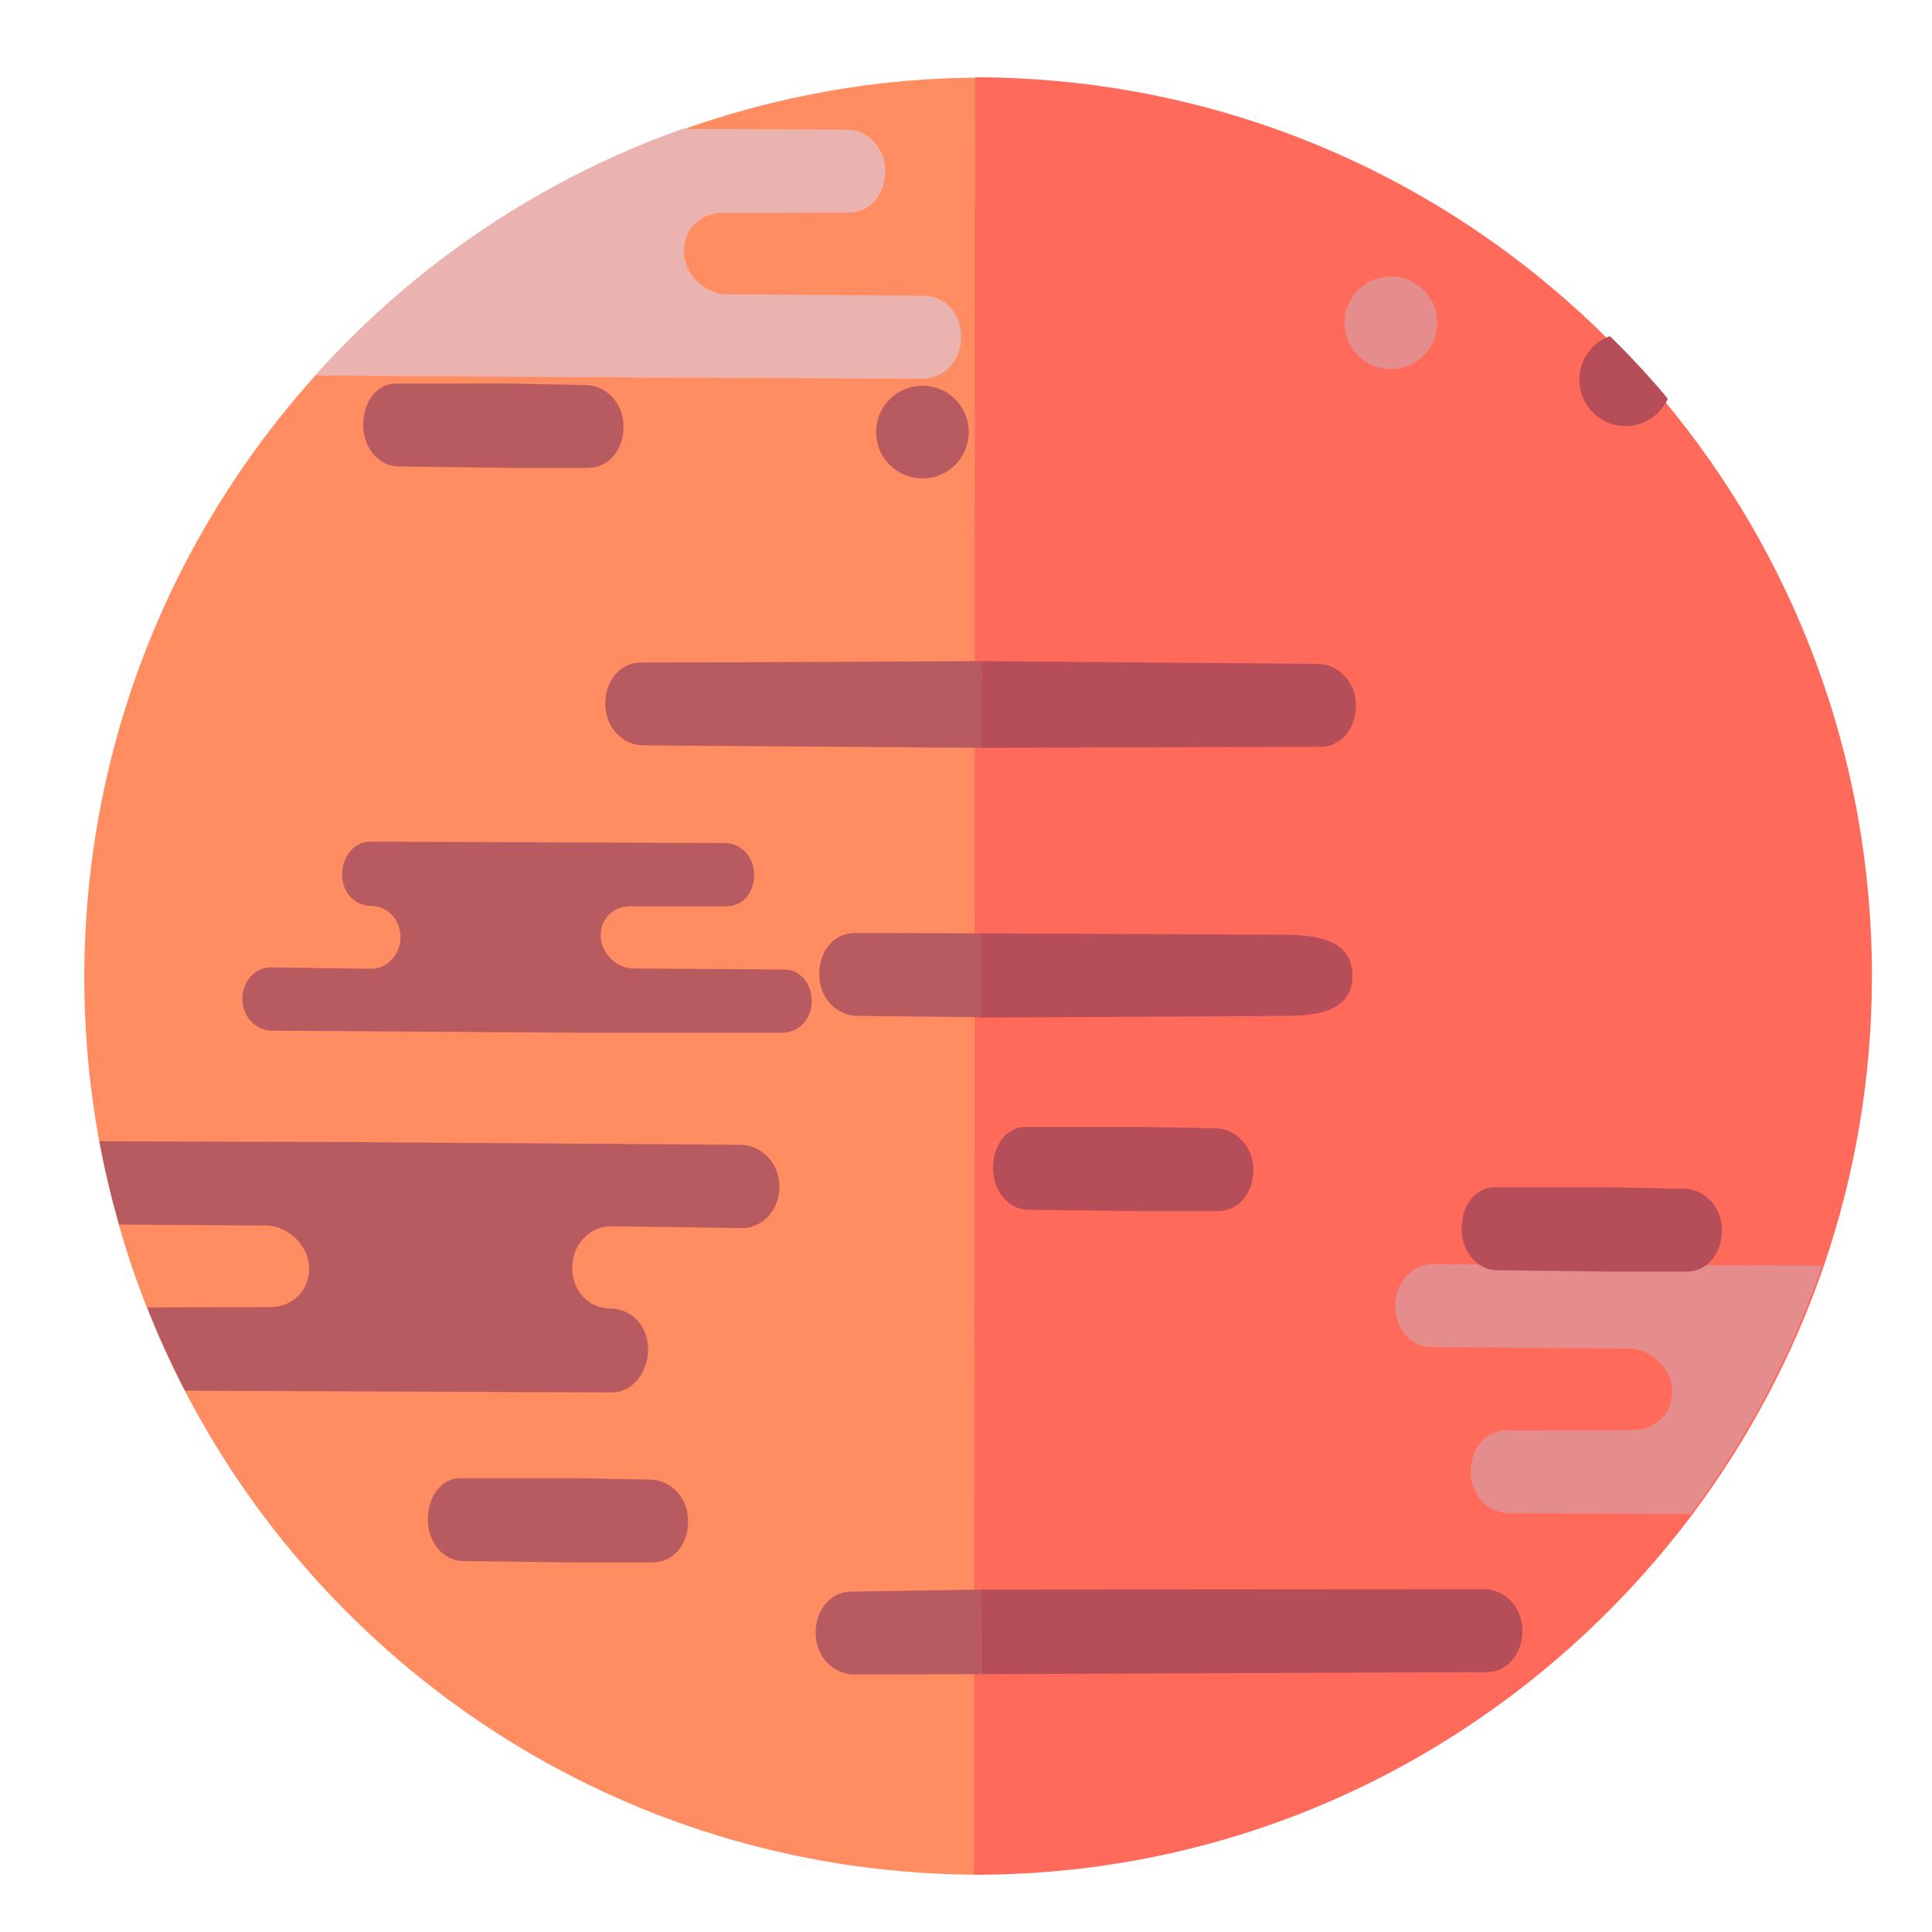
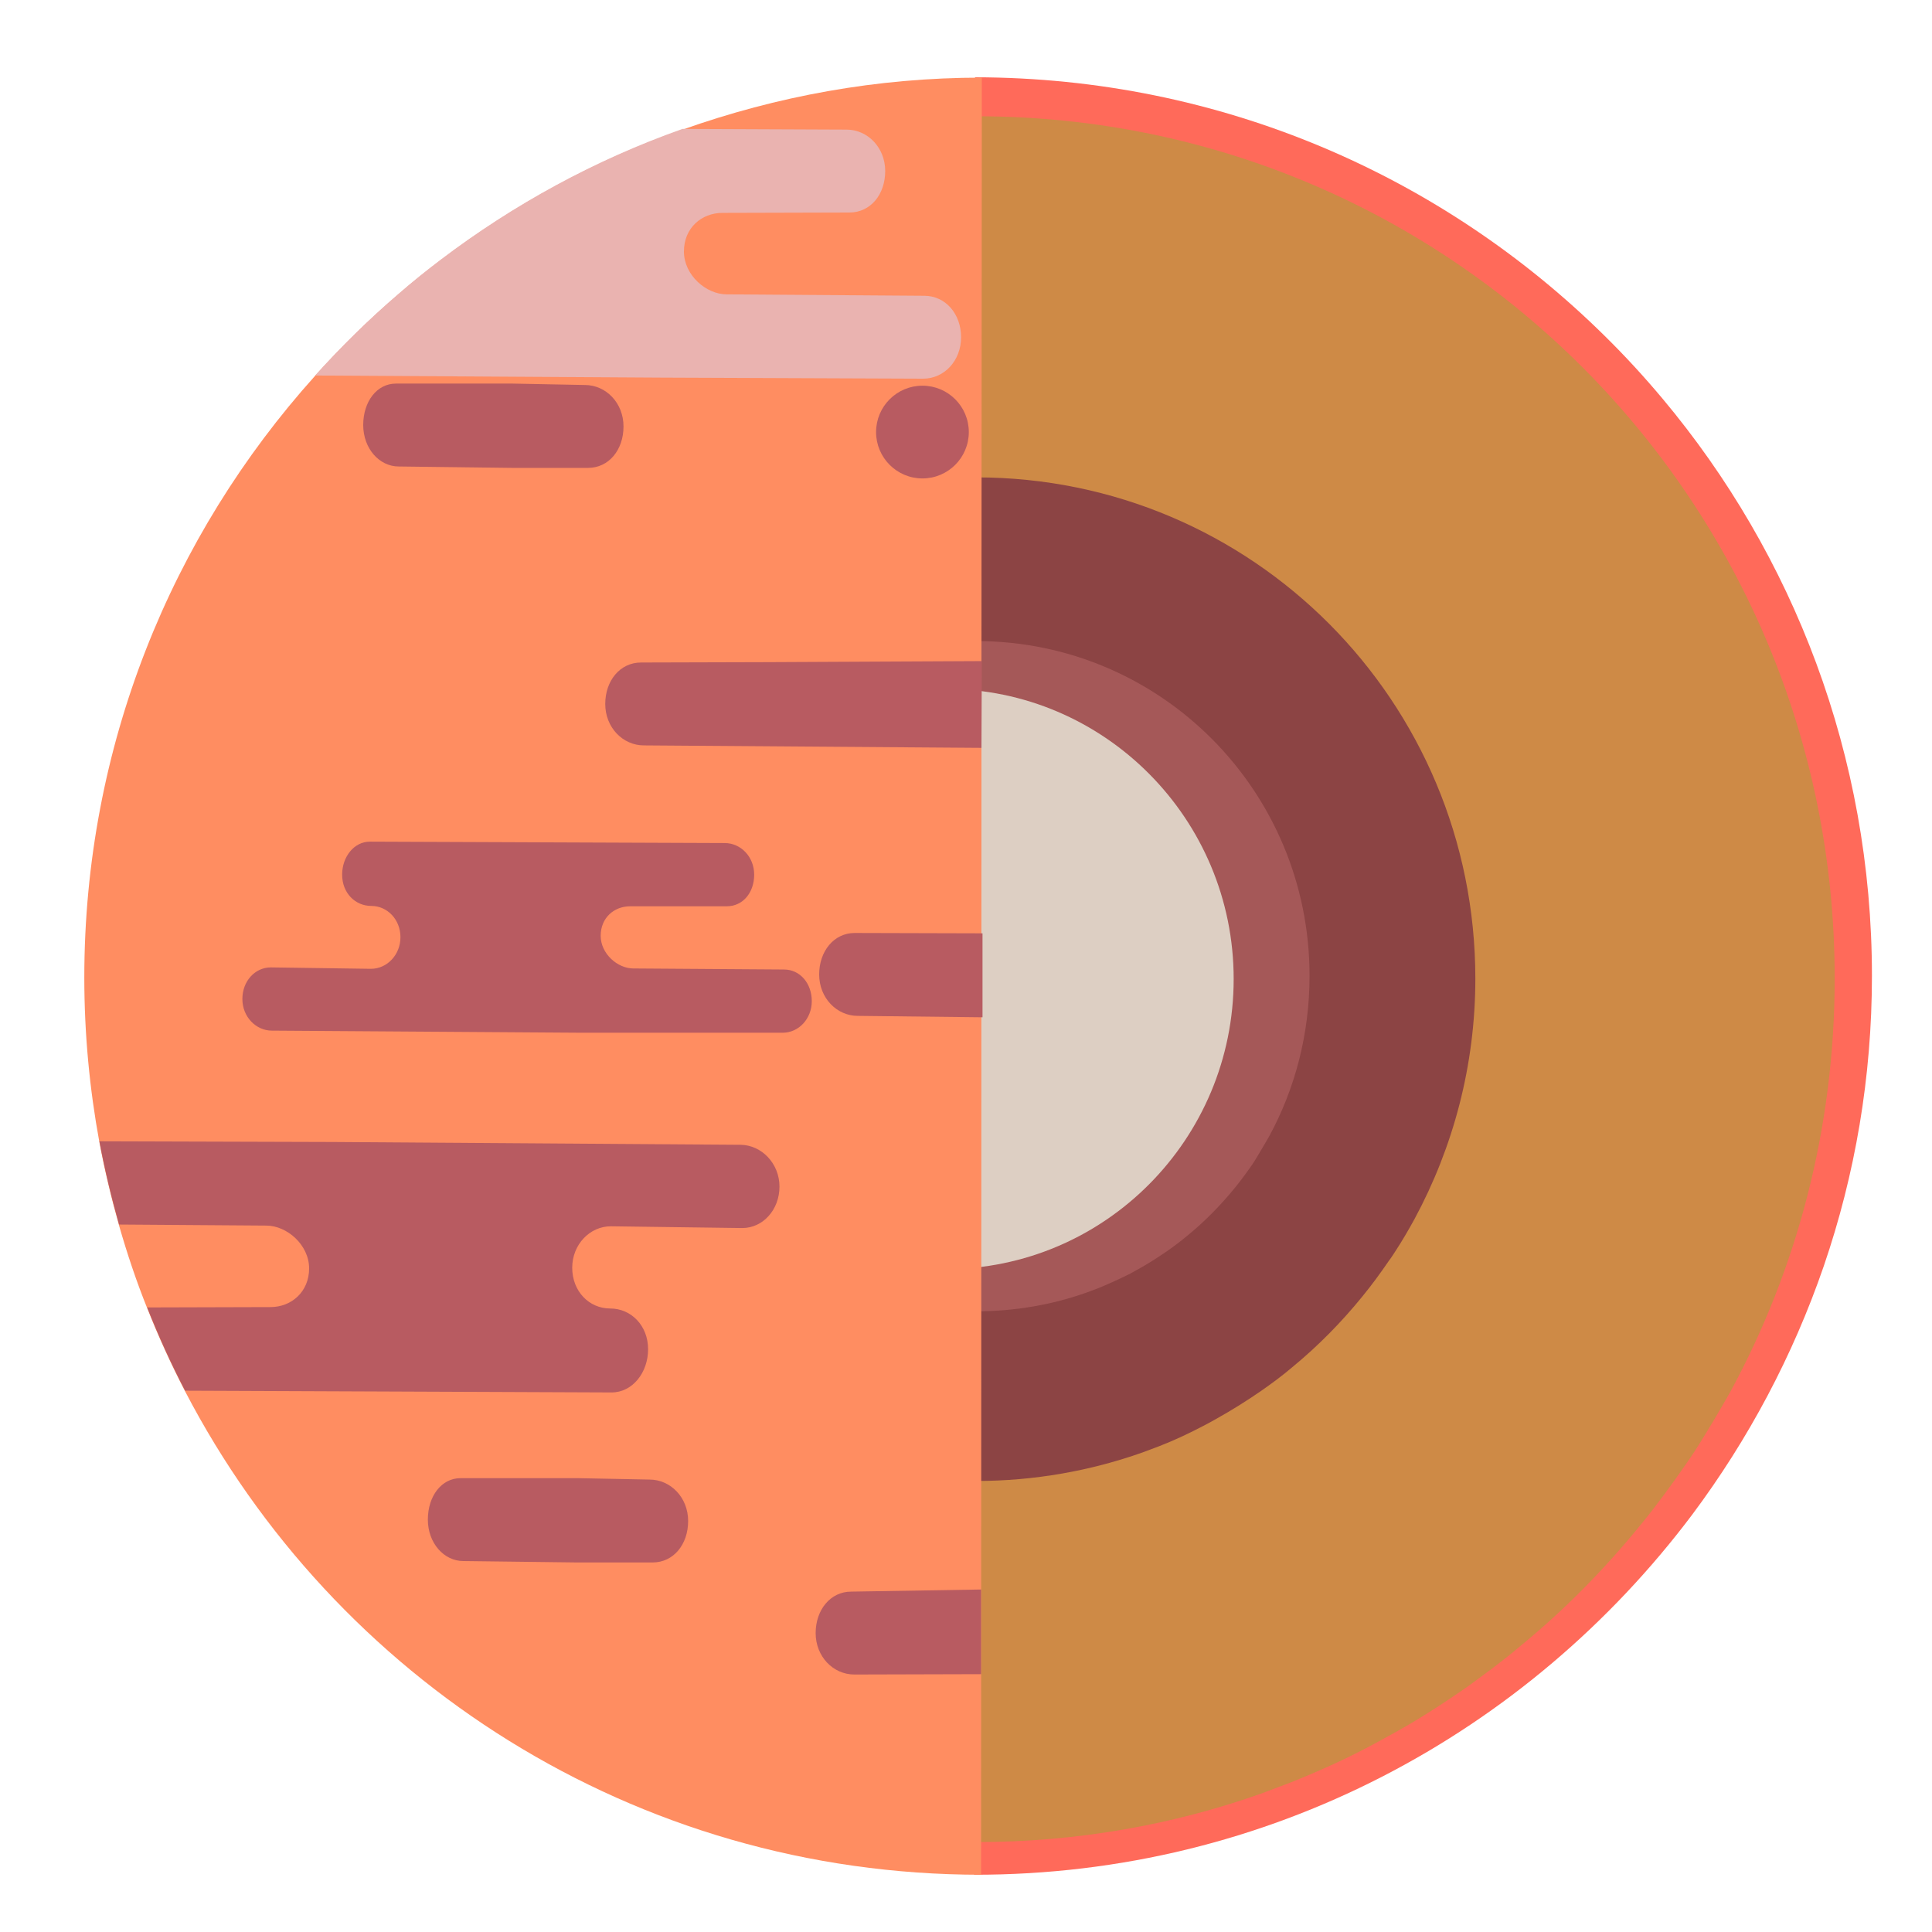
- <svg xmlns="http://www.w3.org/2000/svg" version="1.1" id="Layer_1" x="0px" y="0px" viewBox="120 20 550 550" style="enable-background:new 0 0 800 600;" xml:space="preserve">
+ <svg xmlns="http://www.w3.org/2000/svg" version="1.1" id="Layer_1" x="0px" y="0px" viewBox="0 0 550 550" style="enable-background:new 0 0 550 550;" xml:space="preserve">
  <style type="text/css">
- 	.st0{fill:#FF8D61;}
- 	.st1{fill:#FF6A5A;}
- 	.st2{fill:#B85B61;}
- 	.st3{fill:#EAB3B0;}
- 	.st4{fill:#B54E58;}
- 	.st5{fill:#E58C8C;}
+ 	.st0{fill:#FF6A5A;}
+ 	.st1{fill:#CE8A46;}
+ 	.st2{fill:#8C4444;}
+ 	.st3{fill:#A55858;}
+ 	.st4{fill:#DDCFC3;}
+ 	.st5{fill:#FF8D61;}
+ 	.st6{fill:#B85B61;}
+ 	.st7{fill:#EAB3B0;}
+ 	.st8{display:none;fill:#B54E58;}
+ 	.st9{display:none;fill:#E58C8C;}
</style>
  <g>
-     <path class="st0" d="M399.4,232.9l-0.1,320.8c-98.8,0-184-55.8-226.6-137.6c-4-7.7-7.6-15.6-10.8-23.7c-3.1-7.7-5.7-15.5-8-23.5   c-2.2-7.8-4.1-15.7-5.6-23.7c-2.8-15.2-4.3-30.9-4.3-46.9c0-65.8,24.8-125.8,65.6-171.2c0,0,0,0,0,0c7.4-8.2,15.3-16,23.7-23.2   c3.9-3.4,8-6.7,12.1-9.8c20.7-15.7,43.9-28.4,68.8-37.2c0,0,0,0,0.1,0c26.8-9.5,55.3-14.8,85.2-14.8l-0.1,166.2L399.4,232.9z" />
+     <path class="st0" d="M532.9,277.8c0,28.9-4.8,56.6-13.7,82.6c-8.8,25.6-21.5,49.4-37.4,70.7C435,493.4,361.1,533.8,277.3,533.7   L277.6,22c70,0.1,133.1,28.1,179.2,73.6c5.8,5.7,11.3,11.7,16.5,17.9C510.5,157.9,532.9,215.2,532.9,277.8z" />
  </g>
  <g>
-     <path class="st1" d="M652.9,297.8c0,28.9-4.8,56.6-13.7,82.6c-8.8,25.6-21.5,49.4-37.4,70.7C555,513.4,481.1,553.8,397.3,553.7   L397.6,42c70,0.1,133.1,28.1,179.2,73.6c5.8,5.7,11.3,11.7,16.5,17.9C630.5,177.9,652.9,235.2,652.9,297.8z" />
+     <path class="st1" d="M278.1,524.4c28.4,0,55.9-4.9,81.2-13.9c2.7-1,5.5-2.1,8.2-3.1c7.5-3,14.9-6.3,22.1-10.1   c1.9-1,3.9-2.1,5.7-3.1c7.8-4.2,15.2-9,22.4-14c5.1-3.7,10.3-7.5,15.1-11.6c12.6-10.3,24.1-22,34.4-34.7   c4.6-5.6,8.8-11.4,12.9-17.3c1.1-1.6,2.2-3.2,3.2-4.8c3.2-5.1,6.3-10.3,9.3-15.6c19-35,29.7-75.1,29.7-117.7   c0-135.8-109.2-245.4-244.3-245.4l0,0" />
+     <path class="st2" d="M278,421.6c16.5,0,32.5-2.9,47.2-8.1c1.6-0.6,3.2-1.2,4.8-1.8c4.4-1.7,8.6-3.7,12.8-5.9   c1.1-0.6,2.3-1.2,3.3-1.8c4.5-2.5,8.8-5.2,13-8.1c3-2.1,6-4.3,8.8-6.7c7.3-6,14-12.8,20-20.2c2.7-3.3,5.1-6.6,7.5-10.1   c0.7-0.9,1.3-1.9,1.9-2.8c1.9-2.9,3.7-6,5.4-9.1c11-20.4,17.3-43.7,17.3-68.4c0-79-63.5-142.7-142.1-142.7l0,0" />
+     <path class="st3" d="M278,373.3c11,0,21.7-1.9,31.5-5.4c1.1-0.4,2.1-0.8,3.2-1.2c2.9-1.2,5.8-2.5,8.6-3.9c0.8-0.4,1.5-0.8,2.2-1.2   c3-1.6,5.9-3.5,8.7-5.4c2-1.4,4-2.9,5.9-4.5c4.9-4,9.4-8.6,13.4-13.5c1.8-2.2,3.4-4.4,5-6.7c0.4-0.6,0.8-1.2,1.2-1.9   c1.2-2,2.4-4,3.6-6.1c7.4-13.6,11.5-29.2,11.5-45.7c0-52.7-42.4-95.3-94.9-95.3l0,0" />
+     <path class="st4" d="M351.2,278.7c0,45.6-36.7,82.6-82.1,82.6s-1.4-37-1.4-82.6s-43.9-82.6,1.4-82.6S351.2,233.1,351.2,278.7z" />
  </g>
  <g>
-     <path class="st2" d="M341.9,357.8c0,6.6-4.7,11.8-10.6,11.8l-37.4-0.5c-6,0-11,5.2-11,11.8c0,6.7,4.8,11.6,10.8,11.6   c6,0,10.8,4.9,10.8,11.6c0,6.6-4.4,12.3-10.4,12.3l-121.4-0.5c-4-7.7-7.6-15.6-10.8-23.7l35.1-0.1c6,0,11-4.4,11-11   c0-6.7-6.3-12.2-12.2-12.2l-41.9-0.3c-2.2-7.8-4.1-15.7-5.6-23.7l66.4,0.2l116.2,0.8C336.8,346,341.9,351.2,341.9,357.8z" />
+     <path class="st5" d="M279.4,212.9l-0.1,320.8c-98.8,0-184-55.8-226.6-137.6c-4-7.7-7.6-15.6-10.8-23.7c-3.1-7.7-5.7-15.5-8-23.5   c-2.2-7.8-4.1-15.7-5.6-23.7C25.5,310,24,294.3,24,278.3c0-65.8,24.8-125.8,65.6-171.2l0,0c7.4-8.2,15.3-16,23.7-23.2   c3.9-3.4,8-6.7,12.1-9.8c20.7-15.7,43.9-28.4,68.8-37.2c0,0,0,0,0.1,0c26.8-9.5,55.3-14.8,85.2-14.8l-0.1,166.2V212.9z" />
  </g>
  <g>
-     <path class="st3" d="M393.6,116c0,6.7-4.8,11.8-10.8,11.8l-74.7-0.3l-98.4-0.6c0,0,0,0,0,0c7.4-8.2,15.3-16,23.7-23.2   c3.9-3.4,8-6.7,12.1-9.8c20.7-15.7,43.9-28.4,68.8-37.2l46.7,0.2c6,0,11,5.1,11,11.8c0,6.7-4.2,11.8-10.2,11.8l-36.1,0.1   c-6,0-11,4.3-11,11c0,6.7,6.3,12.2,12.2,12.2l56.2,0.4C389.2,104.2,393.6,109.4,393.6,116z" />
+     <path class="st6" d="M221.9,337.8c0,6.6-4.7,11.8-10.6,11.8l-37.4-0.5c-6,0-11,5.2-11,11.8c0,6.7,4.8,11.6,10.8,11.6   s10.8,4.9,10.8,11.6c0,6.6-4.4,12.3-10.4,12.3l-121.4-0.5c-4-7.7-7.6-15.6-10.8-23.7l35.1-0.1c6,0,11-4.4,11-11   c0-6.7-6.3-12.2-12.2-12.2l-41.9-0.3c-2.2-7.8-4.1-15.7-5.6-23.7l66.4,0.2l116.2,0.8C216.8,326,221.9,331.2,221.9,337.8z" />
  </g>
-   <path class="st2" d="M399.3,496.6l-36.1,0.1c-6,0-11-5.1-11-11.8c0-6.6,4.2-11.8,10.1-11.8l37-0.6L399.3,496.6L399.3,496.6z" />
-   <path class="st2" d="M399.5,208.2l-0.1,24.7l-96.1-0.7c-6,0-11-5.1-11-11.8c0-6.6,4.2-11.8,10.2-11.8l36.1-0.1L399.5,208.2z" />
-   <path class="st4" d="M399.4,232.9l0.1-24.7L495,209c6,0,11,5.1,11,11.8c0,6.6-4.2,11.8-10.1,11.8l-36,0.1L399.4,232.9z" />
-   <path class="st2" d="M399.7,309.6l-35.5-0.4c-6,0-11-5.1-11-11.8c0-6.6,4.2-11.8,10.1-11.8l36.4,0.1L399.7,309.6z" />
-   <path class="st4" d="M399.4,285.7l86.7,0.4c14.6,0,18.9,4.9,18.9,11.6c0,6.6-3.9,11.5-18.4,11.5l-87.4,0.5L399.4,285.7z" />
-   <circle class="st2" cx="382.6" cy="143" r="13.2" />
-   <path class="st4" d="M399.3,472.5l143.1-0.1c6,0,11,5.1,11,11.8c0,6.6-4.2,11.8-10.1,11.8l-143.9,0.6L399.3,472.5L399.3,472.5z" />
-   <path class="st4" d="M594.8,133.5c-2.1,4.6-6.7,7.8-12,7.8c-7.3,0-13.2-5.9-13.2-13.2c0-5.7,3.6-10.6,8.7-12.4  C584.1,121.3,589.6,127.3,594.8,133.5z" />
-   <ellipse transform="matrix(0.1602 -0.9871 0.9871 0.1602 322.836 603.3083)" class="st5" cx="516" cy="111.9" rx="13.2" ry="13.2" />
-   <path class="st5" d="M638.7,380.3c-8.8,25.6-21.5,49.4-37.4,70.7l-51.6-0.2c-6,0-11-5.1-11-11.8c0-6.7,4.2-11.8,10.2-11.8l36.1-0.1  c6,0,11-4.4,11-11c0-6.7-6.3-12.2-12.2-12.2l-56.2-0.4c-6,0-10.4-5.2-10.4-11.8c0-6.6,4.8-11.8,10.8-11.8l74.7,0.3L638.7,380.3z" />
-   <path class="st2" d="M284.3,464.8l21.5,0c5.9,0,10.1-5.1,10.1-11.8c0-6.7-5-11.8-11-11.8l-20.5-0.4l-33.3,0c-5.4,0-9.3,5.1-9.3,11.8  c0,6.7,4.6,11.8,10.1,11.8L284.3,464.8z" />
-   <path class="st2" d="M265.9,153.2l21.5,0c5.9,0,10.1-5.1,10.1-11.8c0-6.7-5-11.8-11-11.8l-20.5-0.4l-33.3,0c-5.4,0-9.3,5.1-9.3,11.8  c0,6.7,4.6,11.8,10.1,11.8L265.9,153.2z" />
-   <path class="st4" d="M578.6,382l21.5,0c5.9,0,10.1-5.1,10.1-11.8c0-6.7-5-11.8-11-11.8l-20.5-0.4l-33.3,0c-5.4,0-9.3,5.1-9.3,11.8  c0,6.7,4.6,11.8,10,11.8L578.6,382z" />
-   <path class="st4" d="M445.2,364.8l21.5,0c5.9,0,10.1-5.1,10.1-11.8c0-6.7-5-11.8-11-11.8l-20.5-0.4l-33.3,0c-5.4,0-9.3,5.1-9.3,11.8  c0,6.7,4.6,11.8,10,11.8L445.2,364.8z" />
-   <path class="st2" d="M286,314l-88.6-0.6c-4.5,0-8.4-3.9-8.4-9s3.6-9,8.1-9l28.5,0.4c4.6,0,8.4-4,8.4-9s-3.7-8.9-8.3-8.9  s-8.3-3.7-8.3-8.9c0-5.1,3.4-9.4,7.9-9.4l101,0.4c4.6,0,8.4,3.9,8.4,9c0,5.1-3.2,9-7.8,9l-27.5,0c-4.6,0-8.4,3.3-8.4,8.4  s4.8,9.3,9.3,9.3l42.9,0.3c4.6,0,7.9,4,7.9,9s-3.7,9-8.3,9L286,314L286,314z" />
+   <g>
+     <path class="st7" d="M273.6,96c0,6.7-4.8,11.8-10.8,11.8l-74.7-0.3l-98.4-0.6l0,0c7.4-8.2,15.3-16,23.7-23.2   c3.9-3.4,8-6.7,12.1-9.8c20.7-15.7,43.9-28.4,68.8-37.2l46.7,0.2c6,0,11,5.1,11,11.8c0,6.7-4.2,11.8-10.2,11.8l-36.1,0.1   c-6,0-11,4.3-11,11s6.3,12.2,12.2,12.2l56.2,0.4C269.2,84.2,273.6,89.4,273.6,96z" />
+   </g>
+   <path class="st6" d="M279.3,476.6l-36.1,0.1c-6,0-11-5.1-11-11.8c0-6.6,4.2-11.8,10.1-11.8l37-0.6V476.6L279.3,476.6z" />
+   <path class="st6" d="M279.5,188.2l-0.1,24.7l-96.1-0.7c-6,0-11-5.1-11-11.8c0-6.6,4.2-11.8,10.2-11.8l36.1-0.1L279.5,188.2z" />
+   <path class="st8" d="M279.4,212.9l0.1-24.7L375,189c6,0,11,5.1,11,11.8c0,6.6-4.2,11.8-10.1,11.8l-36,0.1L279.4,212.9z" />
+   <path class="st6" d="M279.7,289.6l-35.5-0.4c-6,0-11-5.1-11-11.8c0-6.6,4.2-11.8,10.1-11.8l36.4,0.1V289.6z" />
+   <path class="st8" d="M279.4,265.7l86.7,0.4c14.6,0,18.9,4.9,18.9,11.6c0,6.6-3.9,11.5-18.4,11.5l-87.4,0.5L279.4,265.7z" />
+   <circle class="st6" cx="262.6" cy="123" r="13.2" />
+   <path class="st8" d="M279.3,452.5l143.1-0.1c6,0,11,5.1,11,11.8c0,6.6-4.2,11.8-10.1,11.8l-143.9,0.6L279.3,452.5L279.3,452.5z" />
+   <path class="st8" d="M474.8,113.5c-2.1,4.6-6.7,7.8-12,7.8c-7.3,0-13.2-5.9-13.2-13.2c0-5.7,3.6-10.6,8.7-12.4  C464.1,101.3,469.6,107.3,474.8,113.5z" />
+   <ellipse transform="matrix(0.1602 -0.9871 0.9871 0.1602 241.8203 468.0122)" class="st9" cx="396" cy="91.9" rx="13.2" ry="13.2" />
+   <path class="st9" d="M518.7,360.3c-8.8,25.6-21.5,49.4-37.4,70.7l-51.6-0.2c-6,0-11-5.1-11-11.8c0-6.7,4.2-11.8,10.2-11.8l36.1-0.1  c6,0,11-4.4,11-11c0-6.7-6.3-12.2-12.2-12.2l-56.2-0.4c-6,0-10.4-5.2-10.4-11.8c0-6.6,4.8-11.8,10.8-11.8l74.7,0.3L518.7,360.3z" />
+   <path class="st6" d="M164.3,444.8h21.5c5.9,0,10.1-5.1,10.1-11.8c0-6.7-5-11.8-11-11.8l-20.5-0.4h-33.3c-5.4,0-9.3,5.1-9.3,11.8  c0,6.7,4.6,11.8,10.1,11.8L164.3,444.8z" />
+   <path class="st6" d="M145.9,133.2h21.5c5.9,0,10.1-5.1,10.1-11.8s-5-11.8-11-11.8l-20.5-0.4h-33.3c-5.4,0-9.3,5.1-9.3,11.8  s4.6,11.8,10.1,11.8L145.9,133.2z" />
+   <path class="st8" d="M458.6,362h21.5c5.9,0,10.1-5.1,10.1-11.8c0-6.7-5-11.8-11-11.8l-20.5-0.4h-33.3c-5.4,0-9.3,5.1-9.3,11.8  c0,6.7,4.6,11.8,10,11.8L458.6,362z" />
+   <path class="st8" d="M325.2,344.8h21.5c5.9,0,10.1-5.1,10.1-11.8c0-6.7-5-11.8-11-11.8l-20.5-0.4H292c-5.4,0-9.3,5.1-9.3,11.8  c0,6.7,4.6,11.8,10,11.8L325.2,344.8z" />
+   <path class="st6" d="M166,294l-88.6-0.6c-4.5,0-8.4-3.9-8.4-9s3.6-9,8.1-9l28.5,0.4c4.6,0,8.4-4,8.4-9s-3.7-8.9-8.3-8.9  s-8.3-3.7-8.3-8.9c0-5.1,3.4-9.4,7.9-9.4l101,0.4c4.6,0,8.4,3.9,8.4,9s-3.2,9-7.8,9h-27.5c-4.6,0-8.4,3.3-8.4,8.4s4.8,9.3,9.3,9.3  l42.9,0.3c4.6,0,7.9,4,7.9,9s-3.7,9-8.3,9L166,294L166,294z" />
</svg>
